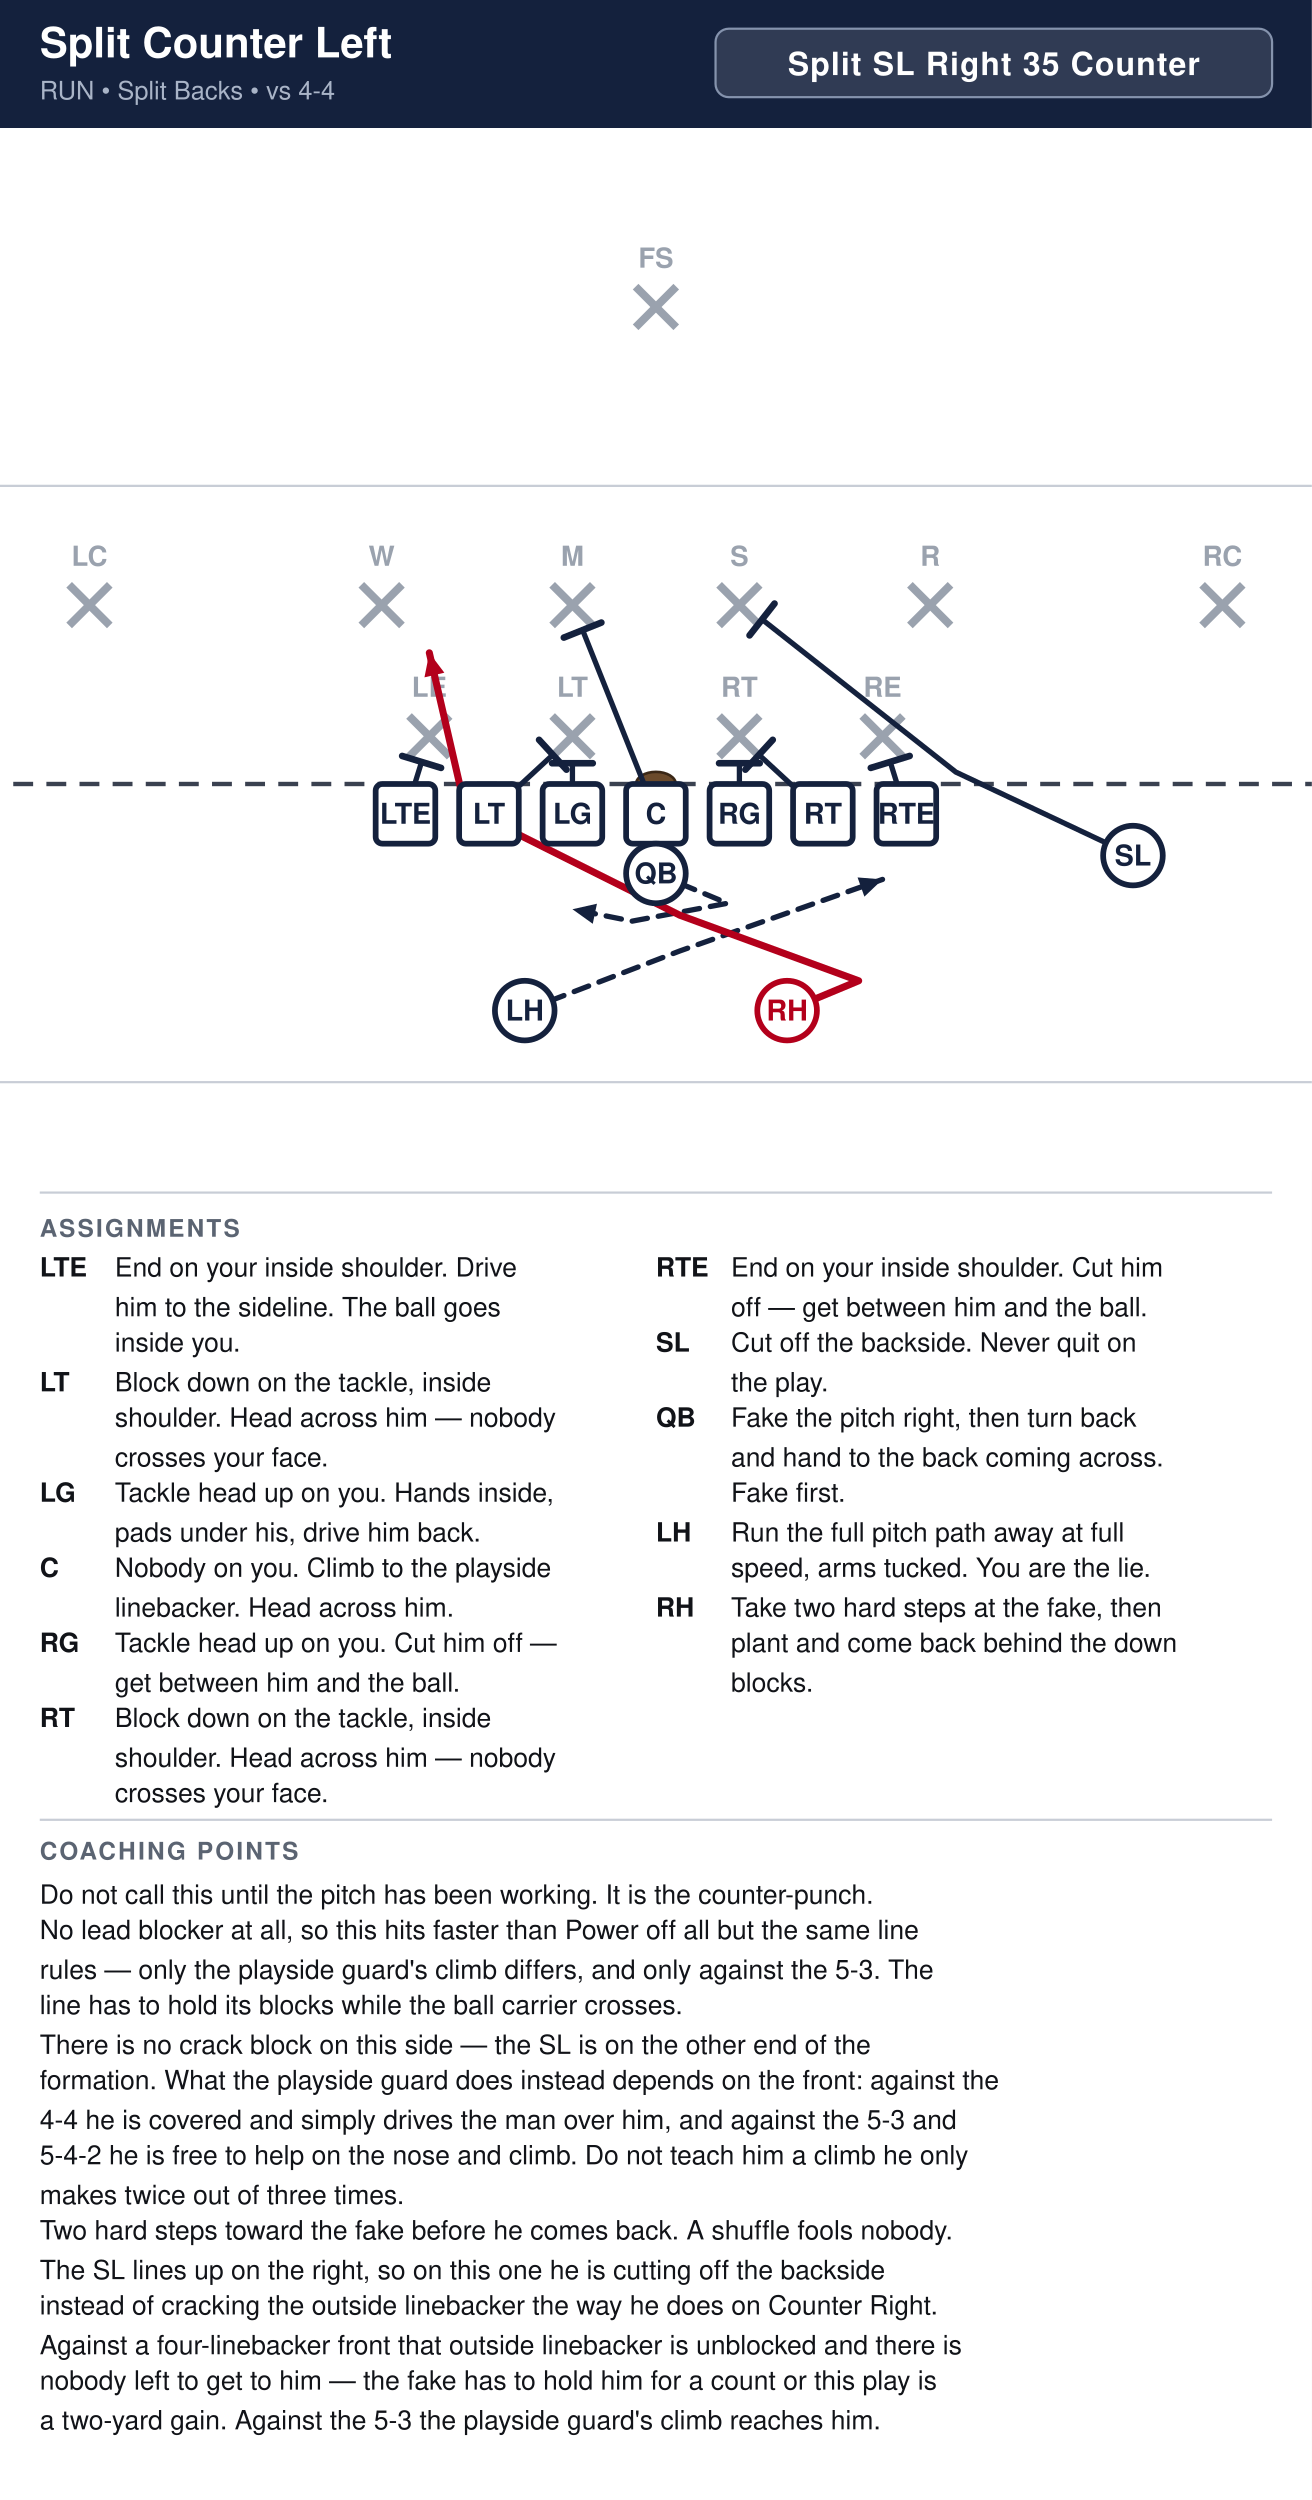
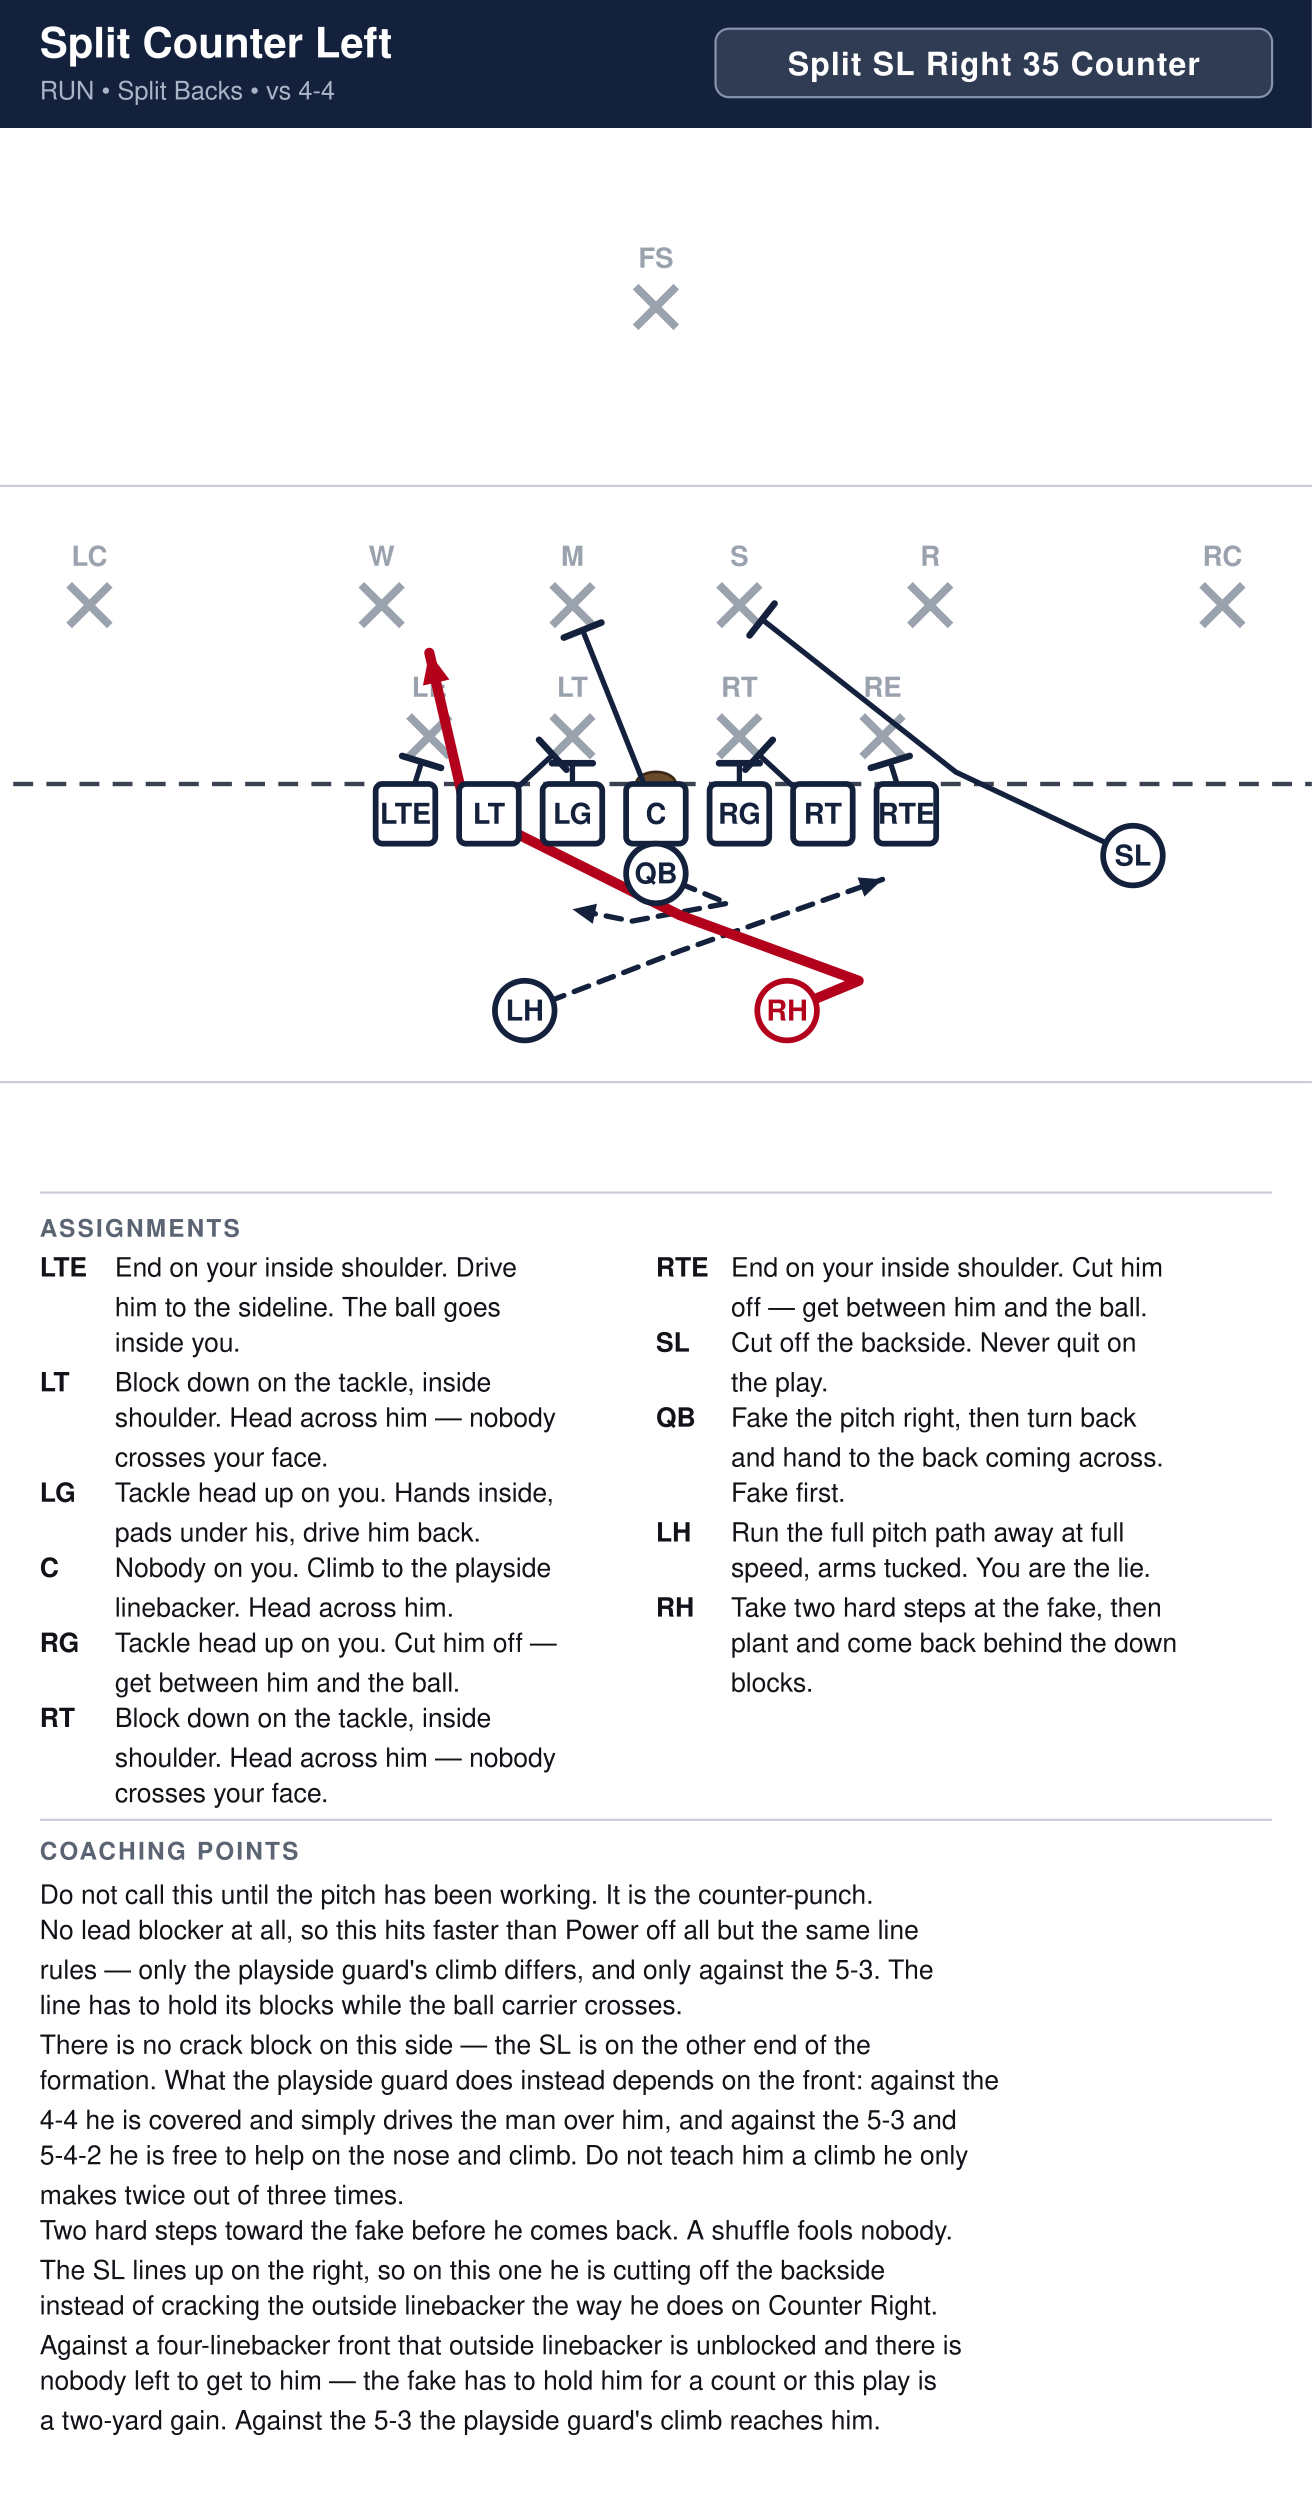
<svg xmlns="http://www.w3.org/2000/svg" width="594" height="1132" viewBox="0 0 594 1132" font-family="Segoe UI, Helvetica, Arial, sans-serif">
  <rect width="100%" height="100%" fill="#ffffff" />
  <rect x="0" y="0" width="594" height="58" fill="#14213d" />
  <text x="18" y="26" font-size="19.0" font-weight="700" fill="#ffffff">Split Counter Left</text>
  <text x="18" y="45" font-size="11.5" fill="#a9b4c7">RUN  •  Split Backs  •  vs 4-4</text>
  <rect x="324.0" y="13" width="252.0" height="31" rx="6" fill="#ffffff" fill-opacity="0.12" stroke="#8593ad" stroke-width="1" />
  <text x="450.0" y="34" text-anchor="middle" font-size="14.5" font-weight="700" fill="#ffffff" letter-spacing="0.5">Split SL Right 35 Counter</text>
  <clipPath id="fieldclip">
    <rect x="0" y="58" width="594" height="472" />
  </clipPath>
  <g clip-path="url(#fieldclip)">
    <g transform="translate(-54.0,31.0)">
      <rect x="0" y="0" width="702" height="513" fill="#ffffff" />
      <line x1="0" y1="459.0" x2="702" y2="459.0" stroke="#c8cdd6" stroke-width="1" />
      <line x1="0" y1="189.0" x2="702" y2="189.0" stroke="#c8cdd6" stroke-width="1" />
      <line x1="0" y1="324.0" x2="702" y2="324.0" stroke="#3a4150" stroke-width="2" stroke-dasharray="9 6" />
      <ellipse cx="351.0" cy="324.0" rx="9" ry="5.5" fill="#6b4a2b" stroke="#3a2716" stroke-width="1.2" />
      <line x1="239.2" y1="293.2" x2="257.6" y2="311.6" stroke="#9aa2ae" stroke-width="3.6" />
      <line x1="257.6" y1="293.2" x2="239.2" y2="311.6" stroke="#9aa2ae" stroke-width="3.6" />
      <text x="248.4" y="284.5" text-anchor="middle" font-size="12.5" fill="#9aa2ae" font-weight="600">LE</text>
      <line x1="304.0" y1="293.2" x2="322.4" y2="311.6" stroke="#9aa2ae" stroke-width="3.6" />
      <line x1="322.4" y1="293.2" x2="304.0" y2="311.6" stroke="#9aa2ae" stroke-width="3.6" />
      <text x="313.2" y="284.5" text-anchor="middle" font-size="12.5" fill="#9aa2ae" font-weight="600">LT</text>
      <line x1="379.6" y1="293.2" x2="398.0" y2="311.6" stroke="#9aa2ae" stroke-width="3.6" />
      <line x1="398.0" y1="293.2" x2="379.6" y2="311.6" stroke="#9aa2ae" stroke-width="3.6" />
      <text x="388.8" y="284.5" text-anchor="middle" font-size="12.5" fill="#9aa2ae" font-weight="600">RT</text>
      <line x1="444.4" y1="293.2" x2="462.8" y2="311.6" stroke="#9aa2ae" stroke-width="3.6" />
      <line x1="462.8" y1="293.2" x2="444.4" y2="311.6" stroke="#9aa2ae" stroke-width="3.6" />
      <text x="453.6" y="284.5" text-anchor="middle" font-size="12.5" fill="#9aa2ae" font-weight="600">RE</text>
      <line x1="217.6" y1="233.8" x2="236.0" y2="252.2" stroke="#9aa2ae" stroke-width="3.6" />
      <line x1="236.0" y1="233.8" x2="217.6" y2="252.2" stroke="#9aa2ae" stroke-width="3.6" />
      <text x="226.8" y="225.2" text-anchor="middle" font-size="12.5" fill="#9aa2ae" font-weight="600">W</text>
      <line x1="304.0" y1="233.8" x2="322.4" y2="252.2" stroke="#9aa2ae" stroke-width="3.6" />
      <line x1="322.4" y1="233.8" x2="304.0" y2="252.2" stroke="#9aa2ae" stroke-width="3.6" />
      <text x="313.2" y="225.2" text-anchor="middle" font-size="12.5" fill="#9aa2ae" font-weight="600">M</text>
      <line x1="379.6" y1="233.8" x2="398.0" y2="252.2" stroke="#9aa2ae" stroke-width="3.6" />
      <line x1="398.0" y1="233.8" x2="379.6" y2="252.2" stroke="#9aa2ae" stroke-width="3.6" />
      <text x="388.8" y="225.2" text-anchor="middle" font-size="12.5" fill="#9aa2ae" font-weight="600">S</text>
      <line x1="466.0" y1="233.8" x2="484.4" y2="252.2" stroke="#9aa2ae" stroke-width="3.6" />
      <line x1="484.4" y1="233.8" x2="466.0" y2="252.2" stroke="#9aa2ae" stroke-width="3.6" />
      <text x="475.2" y="225.2" text-anchor="middle" font-size="12.5" fill="#9aa2ae" font-weight="600">R</text>
      <line x1="85.3" y1="233.8" x2="103.7" y2="252.2" stroke="#9aa2ae" stroke-width="3.6" />
      <line x1="103.7" y1="233.8" x2="85.3" y2="252.2" stroke="#9aa2ae" stroke-width="3.6" />
      <text x="94.5" y="225.2" text-anchor="middle" font-size="12.5" fill="#9aa2ae" font-weight="600">LC</text>
      <line x1="598.3" y1="233.8" x2="616.7" y2="252.2" stroke="#9aa2ae" stroke-width="3.6" />
      <line x1="616.7" y1="233.8" x2="598.3" y2="252.2" stroke="#9aa2ae" stroke-width="3.6" />
      <text x="607.5" y="225.2" text-anchor="middle" font-size="12.5" fill="#9aa2ae" font-weight="600">RC</text>
      <line x1="341.8" y1="98.8" x2="360.2" y2="117.2" stroke="#9aa2ae" stroke-width="3.6" />
      <line x1="360.2" y1="98.8" x2="341.8" y2="117.2" stroke="#9aa2ae" stroke-width="3.6" />
      <text x="351.0" y="90.2" text-anchor="middle" font-size="12.5" fill="#9aa2ae" font-weight="600">FS</text>
      <path d="M464.4,337.5 L457.1,314.0" fill="none" stroke="#14213d" stroke-width="2.4" stroke-linecap="round" stroke-linejoin="round" />
      <line x1="448.3" y1="316.7" x2="465.9" y2="311.3" stroke="#14213d" stroke-width="3.0" stroke-linecap="round" />
      <path d="M426.6,337.5 L397.7,310.8" fill="none" stroke="#14213d" stroke-width="2.4" stroke-linecap="round" stroke-linejoin="round" />
      <line x1="391.5" y1="317.5" x2="403.9" y2="304.0" stroke="#14213d" stroke-width="3.0" stroke-linecap="round" />
      <path d="M388.8,337.5 L388.8,314.6" fill="none" stroke="#14213d" stroke-width="2.4" stroke-linecap="round" stroke-linejoin="round" />
      <line x1="379.6" y1="314.6" x2="398.0" y2="314.6" stroke="#14213d" stroke-width="3.0" stroke-linecap="round" />
      <path d="M351.0,337.5 L317.8,254.3" fill="none" stroke="#14213d" stroke-width="2.4" stroke-linecap="round" stroke-linejoin="round" />
      <line x1="309.3" y1="257.7" x2="326.3" y2="250.9" stroke="#14213d" stroke-width="3.0" stroke-linecap="round" />
      <path d="M313.2,337.5 L313.2,314.6" fill="none" stroke="#14213d" stroke-width="2.4" stroke-linecap="round" stroke-linejoin="round" />
      <line x1="304.0" y1="314.6" x2="322.4" y2="314.6" stroke="#14213d" stroke-width="3.0" stroke-linecap="round" />
      <path d="M275.4,337.5 L304.3,310.8" fill="none" stroke="#14213d" stroke-width="2.4" stroke-linecap="round" stroke-linejoin="round" />
      <line x1="298.1" y1="304.0" x2="310.5" y2="317.5" stroke="#14213d" stroke-width="3.0" stroke-linecap="round" />
      <path d="M237.6,337.5 L244.9,314.0" fill="none" stroke="#14213d" stroke-width="2.4" stroke-linecap="round" stroke-linejoin="round" />
      <line x1="236.1" y1="311.3" x2="253.7" y2="316.7" stroke="#14213d" stroke-width="3.0" stroke-linecap="round" />
      <path d="M567.0,356.4 L486.8,318.6 L399.1,249.5" fill="none" stroke="#14213d" stroke-width="2.4" stroke-linecap="round" stroke-linejoin="round" />
      <line x1="393.4" y1="256.7" x2="404.7" y2="242.3" stroke="#14213d" stroke-width="3.0" stroke-linecap="round" />
      <path d="M351.0,364.5 L383.4,378.0 L340.2,386.1 L313.2,380.7" fill="none" stroke="#14213d" stroke-width="2.4" stroke-linecap="round" stroke-linejoin="round" stroke-dasharray="7 5" />
      <polygon points="313.2,380.7 324.3,378.2 322.4,387.3" fill="#14213d" />
      <path d="M291.6,426.6 L361.8,399.6 L453.6,367.2" fill="none" stroke="#14213d" stroke-width="2.4" stroke-linecap="round" stroke-linejoin="round" stroke-dasharray="7 5" />
      <polygon points="453.6,367.2 445.4,375.0 442.3,366.3" fill="#14213d" />
-       <path d="M410.4,426.6 L442.8,413.1 L361.8,383.4 L264.6,334.8 L248.4,264.6" fill="none" stroke="#b3001b" stroke-width="3.2" stroke-linecap="round" stroke-linejoin="round" />
-       <polygon points="248.4,264.6 255.2,273.6 246.2,275.7" fill="#b3001b" />
+       <path d="M410.4,426.6 L442.8,413.1 L361.8,383.4 L264.6,334.8 L248.4,264.6" fill="none" stroke="#b3001b" stroke-width="4.6" stroke-linecap="round" stroke-linejoin="round" />
+       <polygon points="248.4,264.6 257.5,276.7 245.5,279.4" fill="#b3001b" />
      <rect x="224.1" y="324.0" width="27.0" height="27.0" rx="3" fill="#ffffff" stroke="#14213d" stroke-width="2.6" />
      <text x="237.6" y="342.0" text-anchor="middle" font-size="13" font-weight="700" fill="#14213d">LTE</text>
      <rect x="261.9" y="324.0" width="27.0" height="27.0" rx="3" fill="#ffffff" stroke="#14213d" stroke-width="2.6" />
      <text x="275.4" y="342.0" text-anchor="middle" font-size="13" font-weight="700" fill="#14213d">LT</text>
      <rect x="299.7" y="324.0" width="27.0" height="27.0" rx="3" fill="#ffffff" stroke="#14213d" stroke-width="2.6" />
      <text x="313.2" y="342.0" text-anchor="middle" font-size="13" font-weight="700" fill="#14213d">LG</text>
      <rect x="337.5" y="324.0" width="27.0" height="27.0" rx="3" fill="#ffffff" stroke="#14213d" stroke-width="2.6" />
      <text x="351.0" y="342.0" text-anchor="middle" font-size="13" font-weight="700" fill="#14213d">C</text>
      <rect x="375.3" y="324.0" width="27.0" height="27.0" rx="3" fill="#ffffff" stroke="#14213d" stroke-width="2.6" />
      <text x="388.8" y="342.0" text-anchor="middle" font-size="13" font-weight="700" fill="#14213d">RG</text>
      <rect x="413.1" y="324.0" width="27.0" height="27.0" rx="3" fill="#ffffff" stroke="#14213d" stroke-width="2.6" />
      <text x="426.6" y="342.0" text-anchor="middle" font-size="13" font-weight="700" fill="#14213d">RT</text>
      <rect x="450.9" y="324.0" width="27.0" height="27.0" rx="3" fill="#ffffff" stroke="#14213d" stroke-width="2.6" />
      <text x="464.4" y="342.0" text-anchor="middle" font-size="13" font-weight="700" fill="#14213d">RTE</text>
      <circle cx="567.0" cy="356.4" r="13.5" fill="#ffffff" stroke="#14213d" stroke-width="2.6" />
      <text x="567.0" y="360.9" text-anchor="middle" font-size="13" font-weight="700" fill="#14213d">SL</text>
      <circle cx="351.0" cy="364.5" r="13.5" fill="#ffffff" stroke="#14213d" stroke-width="2.6" />
      <text x="351.0" y="369.0" text-anchor="middle" font-size="13" font-weight="700" fill="#14213d">QB</text>
      <circle cx="291.6" cy="426.6" r="13.5" fill="#ffffff" stroke="#14213d" stroke-width="2.6" />
      <text x="291.6" y="431.1" text-anchor="middle" font-size="13" font-weight="700" fill="#14213d">LH</text>
      <circle cx="410.4" cy="426.6" r="13.5" fill="#ffffff" stroke="#b3001b" stroke-width="2.6" />
      <text x="410.4" y="431.1" text-anchor="middle" font-size="13" font-weight="700" fill="#b3001b">RH</text>
    </g>
  </g>
  <line x1="18" y1="540" x2="576" y2="540" stroke="#c8cdd6" stroke-width="1" />
  <text x="18" y="560" font-size="11" font-weight="700" fill="#5b6472" letter-spacing="1">ASSIGNMENTS</text>
  <text x="18" y="578" font-size="12" font-weight="700" fill="#111318">LTE</text>
  <text x="52" y="578" font-size="12" fill="#111318">End on your inside shoulder. Drive</text>
  <text x="52" y="596" font-size="12" fill="#111318">him to the sideline. The ball goes</text>
  <text x="52" y="612" font-size="12" fill="#111318">inside you.</text>
  <text x="18" y="630" font-size="12" font-weight="700" fill="#111318">LT</text>
  <text x="52" y="630" font-size="12" fill="#111318">Block down on the tackle, inside</text>
  <text x="52" y="646" font-size="12" fill="#111318">shoulder. Head across him — nobody</text>
  <text x="52" y="664" font-size="12" fill="#111318">crosses your face.</text>
  <text x="18" y="680" font-size="12" font-weight="700" fill="#111318">LG</text>
  <text x="52" y="680" font-size="12" fill="#111318">Tackle head up on you. Hands inside,</text>
  <text x="52" y="698" font-size="12" fill="#111318">pads under his, drive him back.</text>
  <text x="18" y="714" font-size="12" font-weight="700" fill="#111318">C</text>
  <text x="52" y="714" font-size="12" fill="#111318">Nobody on you. Climb to the playside</text>
  <text x="52" y="732" font-size="12" fill="#111318">linebacker. Head across him.</text>
  <text x="18" y="748" font-size="12" font-weight="700" fill="#111318">RG</text>
  <text x="52" y="748" font-size="12" fill="#111318">Tackle head up on you. Cut him off —</text>
  <text x="52" y="766" font-size="12" fill="#111318">get between him and the ball.</text>
  <text x="18" y="782" font-size="12" font-weight="700" fill="#111318">RT</text>
  <text x="52" y="782" font-size="12" fill="#111318">Block down on the tackle, inside</text>
  <text x="52" y="800" font-size="12" fill="#111318">shoulder. Head across him — nobody</text>
  <text x="52" y="816" font-size="12" fill="#111318">crosses your face.</text>
  <text x="297" y="578" font-size="12" font-weight="700" fill="#111318">RTE</text>
  <text x="331" y="578" font-size="12" fill="#111318">End on your inside shoulder. Cut him</text>
  <text x="331" y="596" font-size="12" fill="#111318">off — get between him and the ball.</text>
  <text x="297" y="612" font-size="12" font-weight="700" fill="#111318">SL</text>
  <text x="331" y="612" font-size="12" fill="#111318">Cut off the backside. Never quit on</text>
  <text x="331" y="630" font-size="12" fill="#111318">the play.</text>
  <text x="297" y="646" font-size="12" font-weight="700" fill="#111318">QB</text>
  <text x="331" y="646" font-size="12" fill="#111318">Fake the pitch right, then turn back</text>
  <text x="331" y="664" font-size="12" fill="#111318">and hand to the back coming across.</text>
  <text x="331" y="680" font-size="12" fill="#111318">Fake first.</text>
  <text x="297" y="698" font-size="12" font-weight="700" fill="#111318">LH</text>
  <text x="331" y="698" font-size="12" fill="#111318">Run the full pitch path away at full</text>
  <text x="331" y="714" font-size="12" fill="#111318">speed, arms tucked. You are the lie.</text>
  <text x="297" y="732" font-size="12" font-weight="700" fill="#111318">RH</text>
  <text x="331" y="732" font-size="12" fill="#111318">Take two hard steps at the fake, then</text>
  <text x="331" y="748" font-size="12" fill="#111318">plant and come back behind the down</text>
  <text x="331" y="766" font-size="12" fill="#111318">blocks.</text>
  <line x1="18" y1="824" x2="576" y2="824" stroke="#c8cdd6" stroke-width="1" />
  <text x="18" y="842" font-size="11" font-weight="700" fill="#5b6472" letter-spacing="1">COACHING POINTS</text>
  <text x="18" y="862" font-size="12" fill="#111318">Do not call this until the pitch has been working. It is the counter-punch.</text>
  <text x="18" y="878" font-size="12" fill="#111318">No lead blocker at all, so this hits faster than Power off all but the same line</text>
  <text x="18" y="896" font-size="12" fill="#111318">rules — only the playside guard's climb differs, and only against the 5-3. The</text>
  <text x="18" y="912" font-size="12" fill="#111318">line has to hold its blocks while the ball carrier crosses.</text>
  <text x="18" y="930" font-size="12" fill="#111318">There is no crack block on this side — the SL is on the other end of the</text>
  <text x="18" y="946" font-size="12" fill="#111318">formation. What the playside guard does instead depends on the front: against the</text>
  <text x="18" y="964" font-size="12" fill="#111318">4-4 he is covered and simply drives the man over him, and against the 5-3 and</text>
  <text x="18" y="980" font-size="12" fill="#111318">5-4-2 he is free to help on the nose and climb. Do not teach him a climb he only</text>
  <text x="18" y="998" font-size="12" fill="#111318">makes twice out of three times.</text>
  <text x="18" y="1014" font-size="12" fill="#111318">Two hard steps toward the fake before he comes back. A shuffle fools nobody.</text>
  <text x="18" y="1032" font-size="12" fill="#111318">The SL lines up on the right, so on this one he is cutting off the backside</text>
  <text x="18" y="1048" font-size="12" fill="#111318">instead of cracking the outside linebacker the way he does on Counter Right.</text>
  <text x="18" y="1066" font-size="12" fill="#111318">Against a four-linebacker front that outside linebacker is unblocked and there is</text>
  <text x="18" y="1082" font-size="12" fill="#111318">nobody left to get to him — the fake has to hold him for a count or this play is</text>
  <text x="18" y="1100" font-size="12" fill="#111318">a two-yard gain. Against the 5-3 the playside guard's climb reaches him.</text>
</svg>
